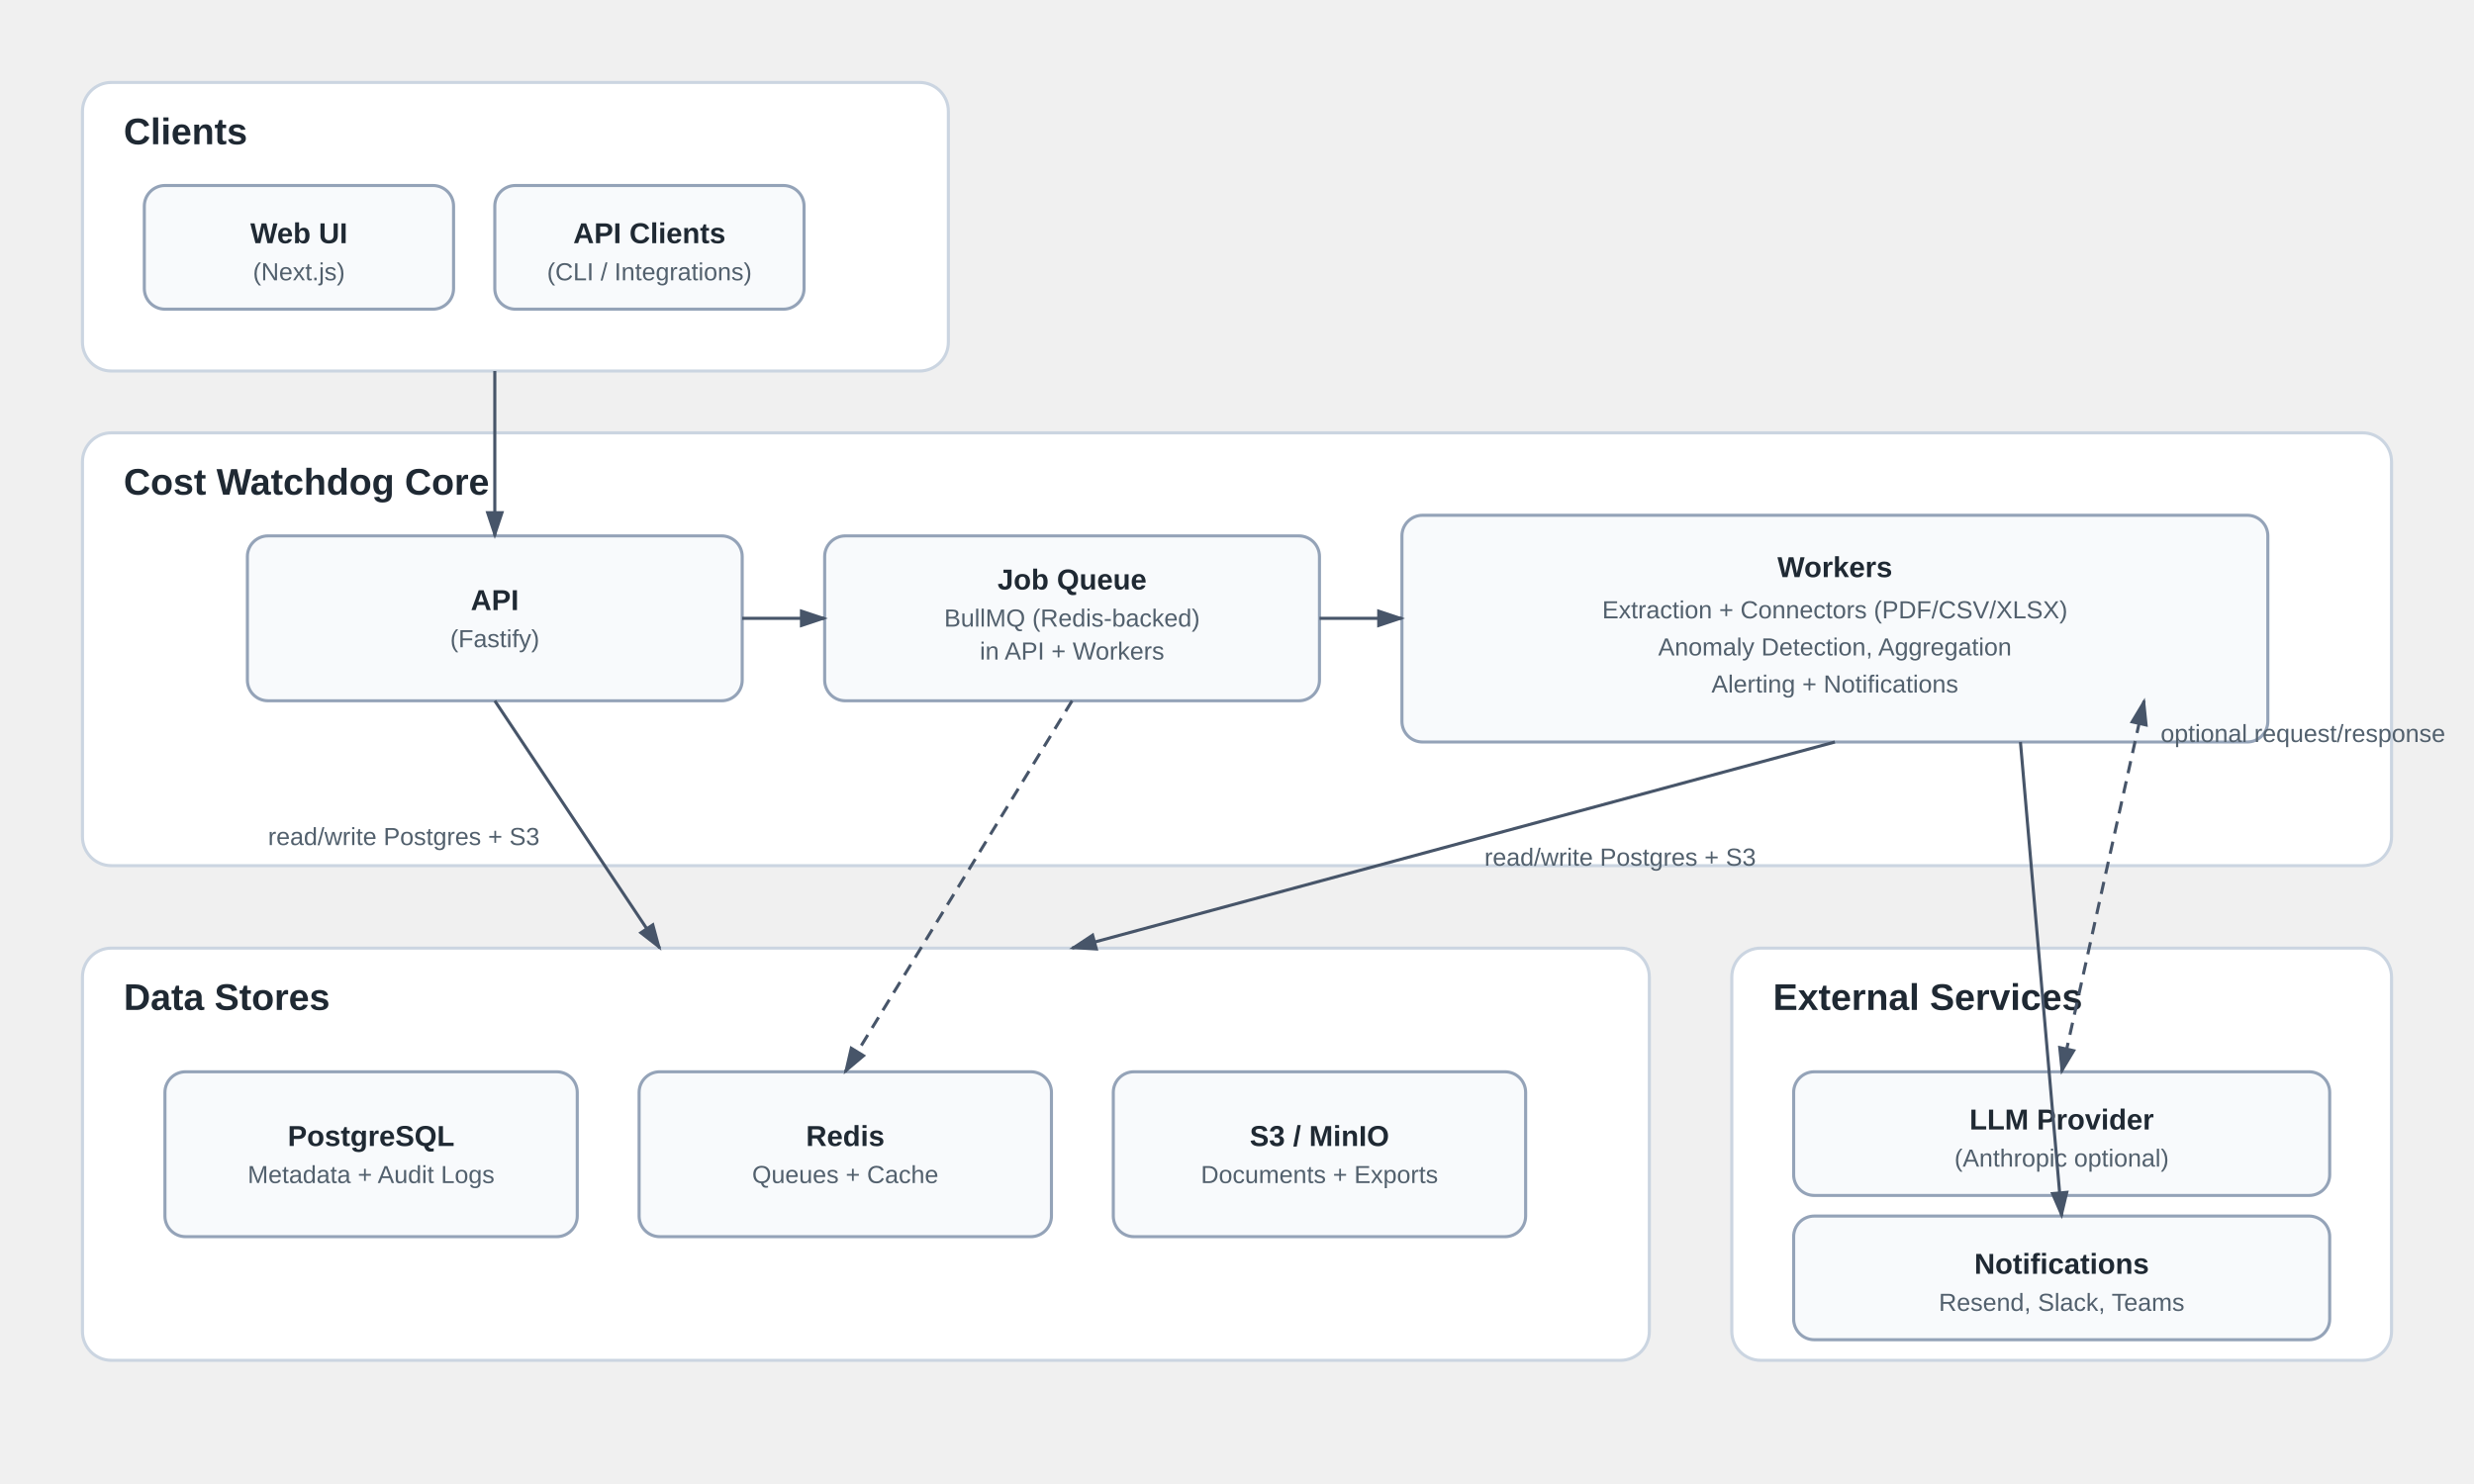
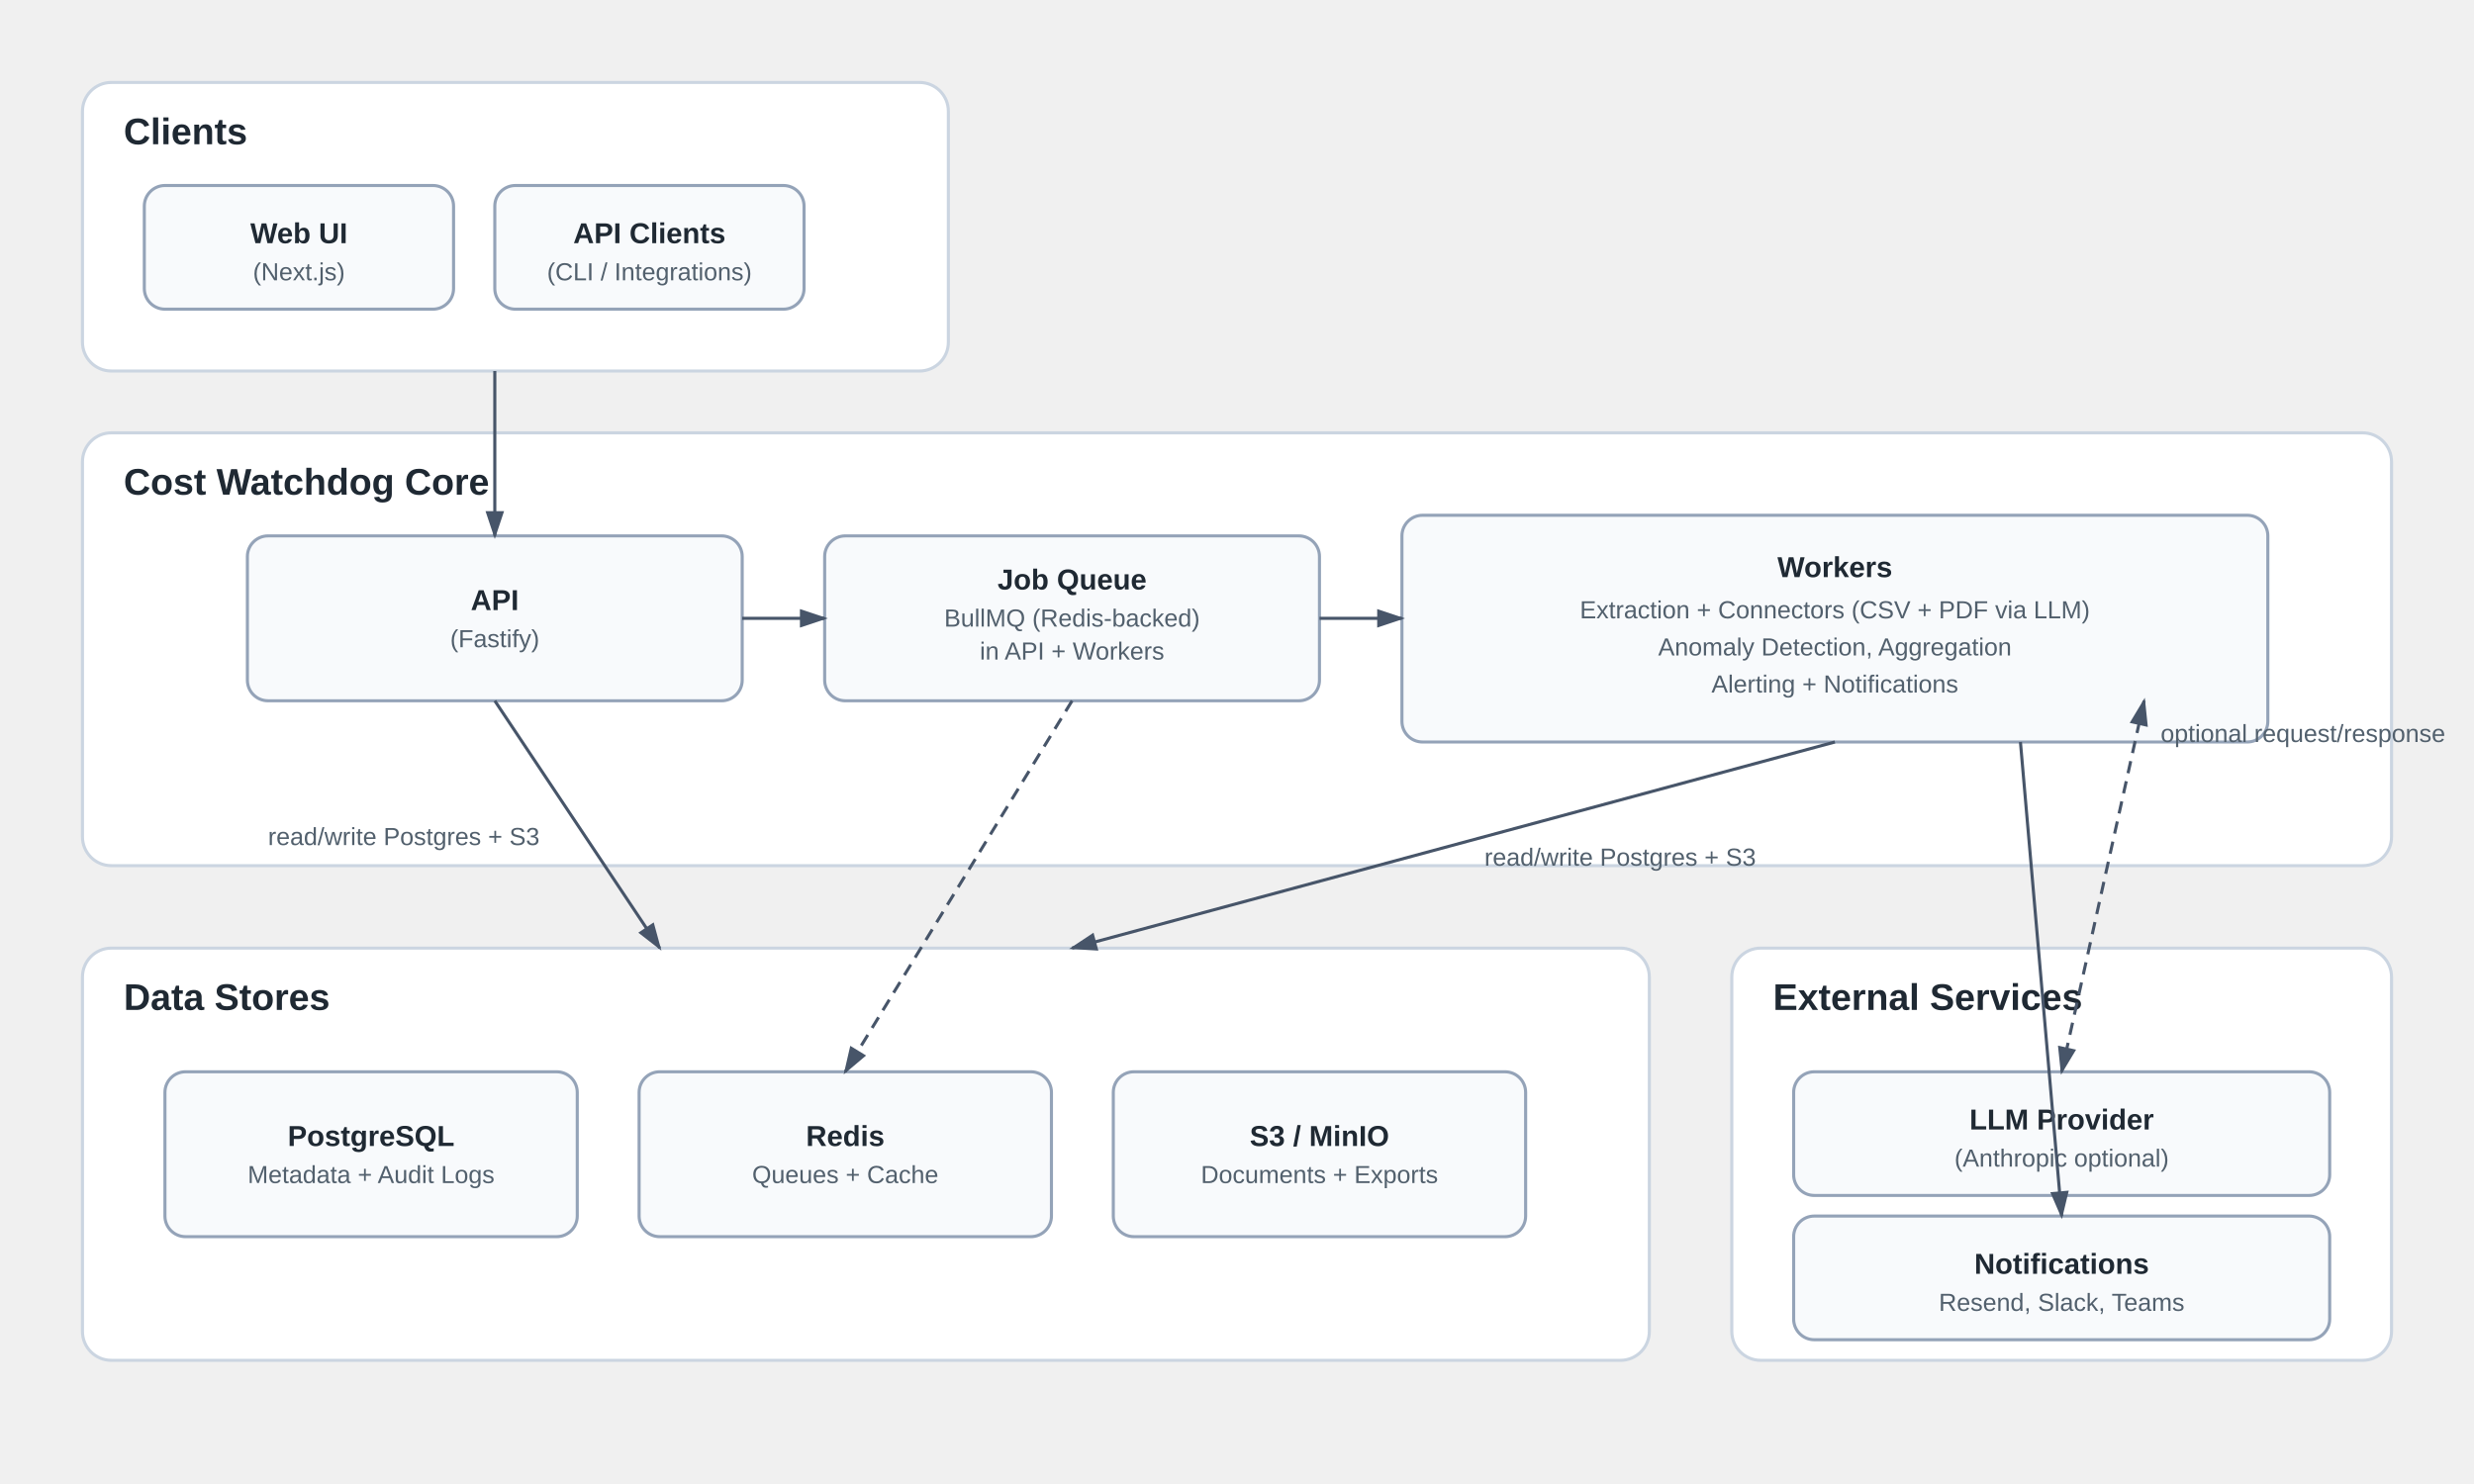
<svg xmlns="http://www.w3.org/2000/svg" width="1200" height="720" viewBox="0 0 1200 720">
  <defs>
    <marker id="arrow" markerWidth="10" markerHeight="10" refX="8" refY="3" orient="auto-start-reverse" markerUnits="strokeWidth">
      <path d="M0,0 L0,6 L9,3 z" fill="#475569" />
    </marker>
    <style>
      .title { font-family: "Segoe UI", Arial, sans-serif; font-size: 18px; font-weight: 600; fill: #1f2933; }
      .label { font-family: "Segoe UI", Arial, sans-serif; font-size: 14px; font-weight: 600; fill: #1f2933; }
      .small { font-family: "Segoe UI", Arial, sans-serif; font-size: 12px; fill: #52606d; }
      .group { fill: #ffffff; stroke: #cbd5e1; stroke-width: 1.5; }
      .box { fill: #f8fafc; stroke: #94a3b8; stroke-width: 1.5; }
      .arrow { stroke: #475569; stroke-width: 1.5; fill: none; marker-end: url(#arrow); }
      .arrow-bidir { stroke: #475569; stroke-width: 1.5; fill: none; marker-start: url(#arrow); marker-end: url(#arrow); }
      .dashed { stroke-dasharray: 6 4; }
    </style>
  </defs>
  <rect class="group" x="40" y="40" width="420" height="140" rx="14" ry="14" />
  <text class="title" x="60" y="70">Clients</text>
  <rect class="box" x="70" y="90" width="150" height="60" rx="10" ry="10" />
  <text class="label" x="145" y="118" text-anchor="middle">Web UI</text>
  <text class="small" x="145" y="136" text-anchor="middle">(Next.js)</text>
  <rect class="box" x="240" y="90" width="150" height="60" rx="10" ry="10" />
  <text class="label" x="315" y="118" text-anchor="middle">API Clients</text>
  <text class="small" x="315" y="136" text-anchor="middle">(CLI / Integrations)</text>
  <rect class="group" x="40" y="210" width="1120" height="210" rx="14" ry="14" />
  <text class="title" x="60" y="240">Cost Watchdog Core</text>
  <rect class="box" x="120" y="260" width="240" height="80" rx="10" ry="10" />
  <text class="label" x="240" y="296" text-anchor="middle">API</text>
  <text class="small" x="240" y="314" text-anchor="middle">(Fastify)</text>
  <rect class="box" x="400" y="260" width="240" height="80" rx="10" ry="10" />
  <text class="label" x="520" y="286" text-anchor="middle">Job Queue</text>
  <text class="small" x="520" y="304" text-anchor="middle">BullMQ (Redis-backed)</text>
  <text class="small" x="520" y="320" text-anchor="middle">in API + Workers</text>
  <rect class="box" x="680" y="250" width="420" height="110" rx="10" ry="10" />
  <text class="label" x="890" y="280" text-anchor="middle">Workers</text>
-   <text class="small" x="890" y="300" text-anchor="middle">Extraction + Connectors (PDF/CSV/XLSX)</text>
+   <text class="small" x="890" y="300" text-anchor="middle">Extraction + Connectors (CSV + PDF via LLM)</text>
  <text class="small" x="890" y="318" text-anchor="middle">Anomaly Detection, Aggregation</text>
  <text class="small" x="890" y="336" text-anchor="middle">Alerting + Notifications</text>
  <rect class="group" x="40" y="460" width="760" height="200" rx="14" ry="14" />
  <text class="title" x="60" y="490">Data Stores</text>
  <rect class="box" x="80" y="520" width="200" height="80" rx="10" ry="10" />
  <text class="label" x="180" y="556" text-anchor="middle">PostgreSQL</text>
  <text class="small" x="180" y="574" text-anchor="middle">Metadata + Audit Logs</text>
  <rect class="box" x="310" y="520" width="200" height="80" rx="10" ry="10" />
  <text class="label" x="410" y="556" text-anchor="middle">Redis</text>
  <text class="small" x="410" y="574" text-anchor="middle">Queues + Cache</text>
  <rect class="box" x="540" y="520" width="200" height="80" rx="10" ry="10" />
  <text class="label" x="640" y="556" text-anchor="middle">S3 / MinIO</text>
  <text class="small" x="640" y="574" text-anchor="middle">Documents + Exports</text>
  <rect class="group" x="840" y="460" width="320" height="200" rx="14" ry="14" />
  <text class="title" x="860" y="490">External Services</text>
  <rect class="box" x="870" y="520" width="260" height="60" rx="10" ry="10" />
  <text class="label" x="1000" y="548" text-anchor="middle">LLM Provider</text>
  <text class="small" x="1000" y="566" text-anchor="middle">(Anthropic optional)</text>
  <rect class="box" x="870" y="590" width="260" height="60" rx="10" ry="10" />
  <text class="label" x="1000" y="618" text-anchor="middle">Notifications</text>
  <text class="small" x="1000" y="636" text-anchor="middle">Resend, Slack, Teams</text>
  <line class="arrow" x1="240" y1="180" x2="240" y2="260" />
  <line class="arrow" x1="360" y1="300" x2="400" y2="300" />
  <line class="arrow" x1="640" y1="300" x2="680" y2="300" />
  <line class="arrow" x1="240" y1="340" x2="320" y2="460" />
  <text class="small" x="130" y="410">read/write Postgres + S3</text>
  <line class="arrow" x1="890" y1="360" x2="520" y2="460" />
  <text class="small" x="720" y="420">read/write Postgres + S3</text>
  <line class="arrow dashed" x1="520" y1="340" x2="410" y2="520" />
  <line class="arrow" x1="980" y1="360" x2="1000" y2="590" />
  <line class="arrow-bidir dashed" x1="1040" y1="340" x2="1000" y2="520" />
  <text class="small" x="1048" y="360">optional request/response</text>
</svg>
